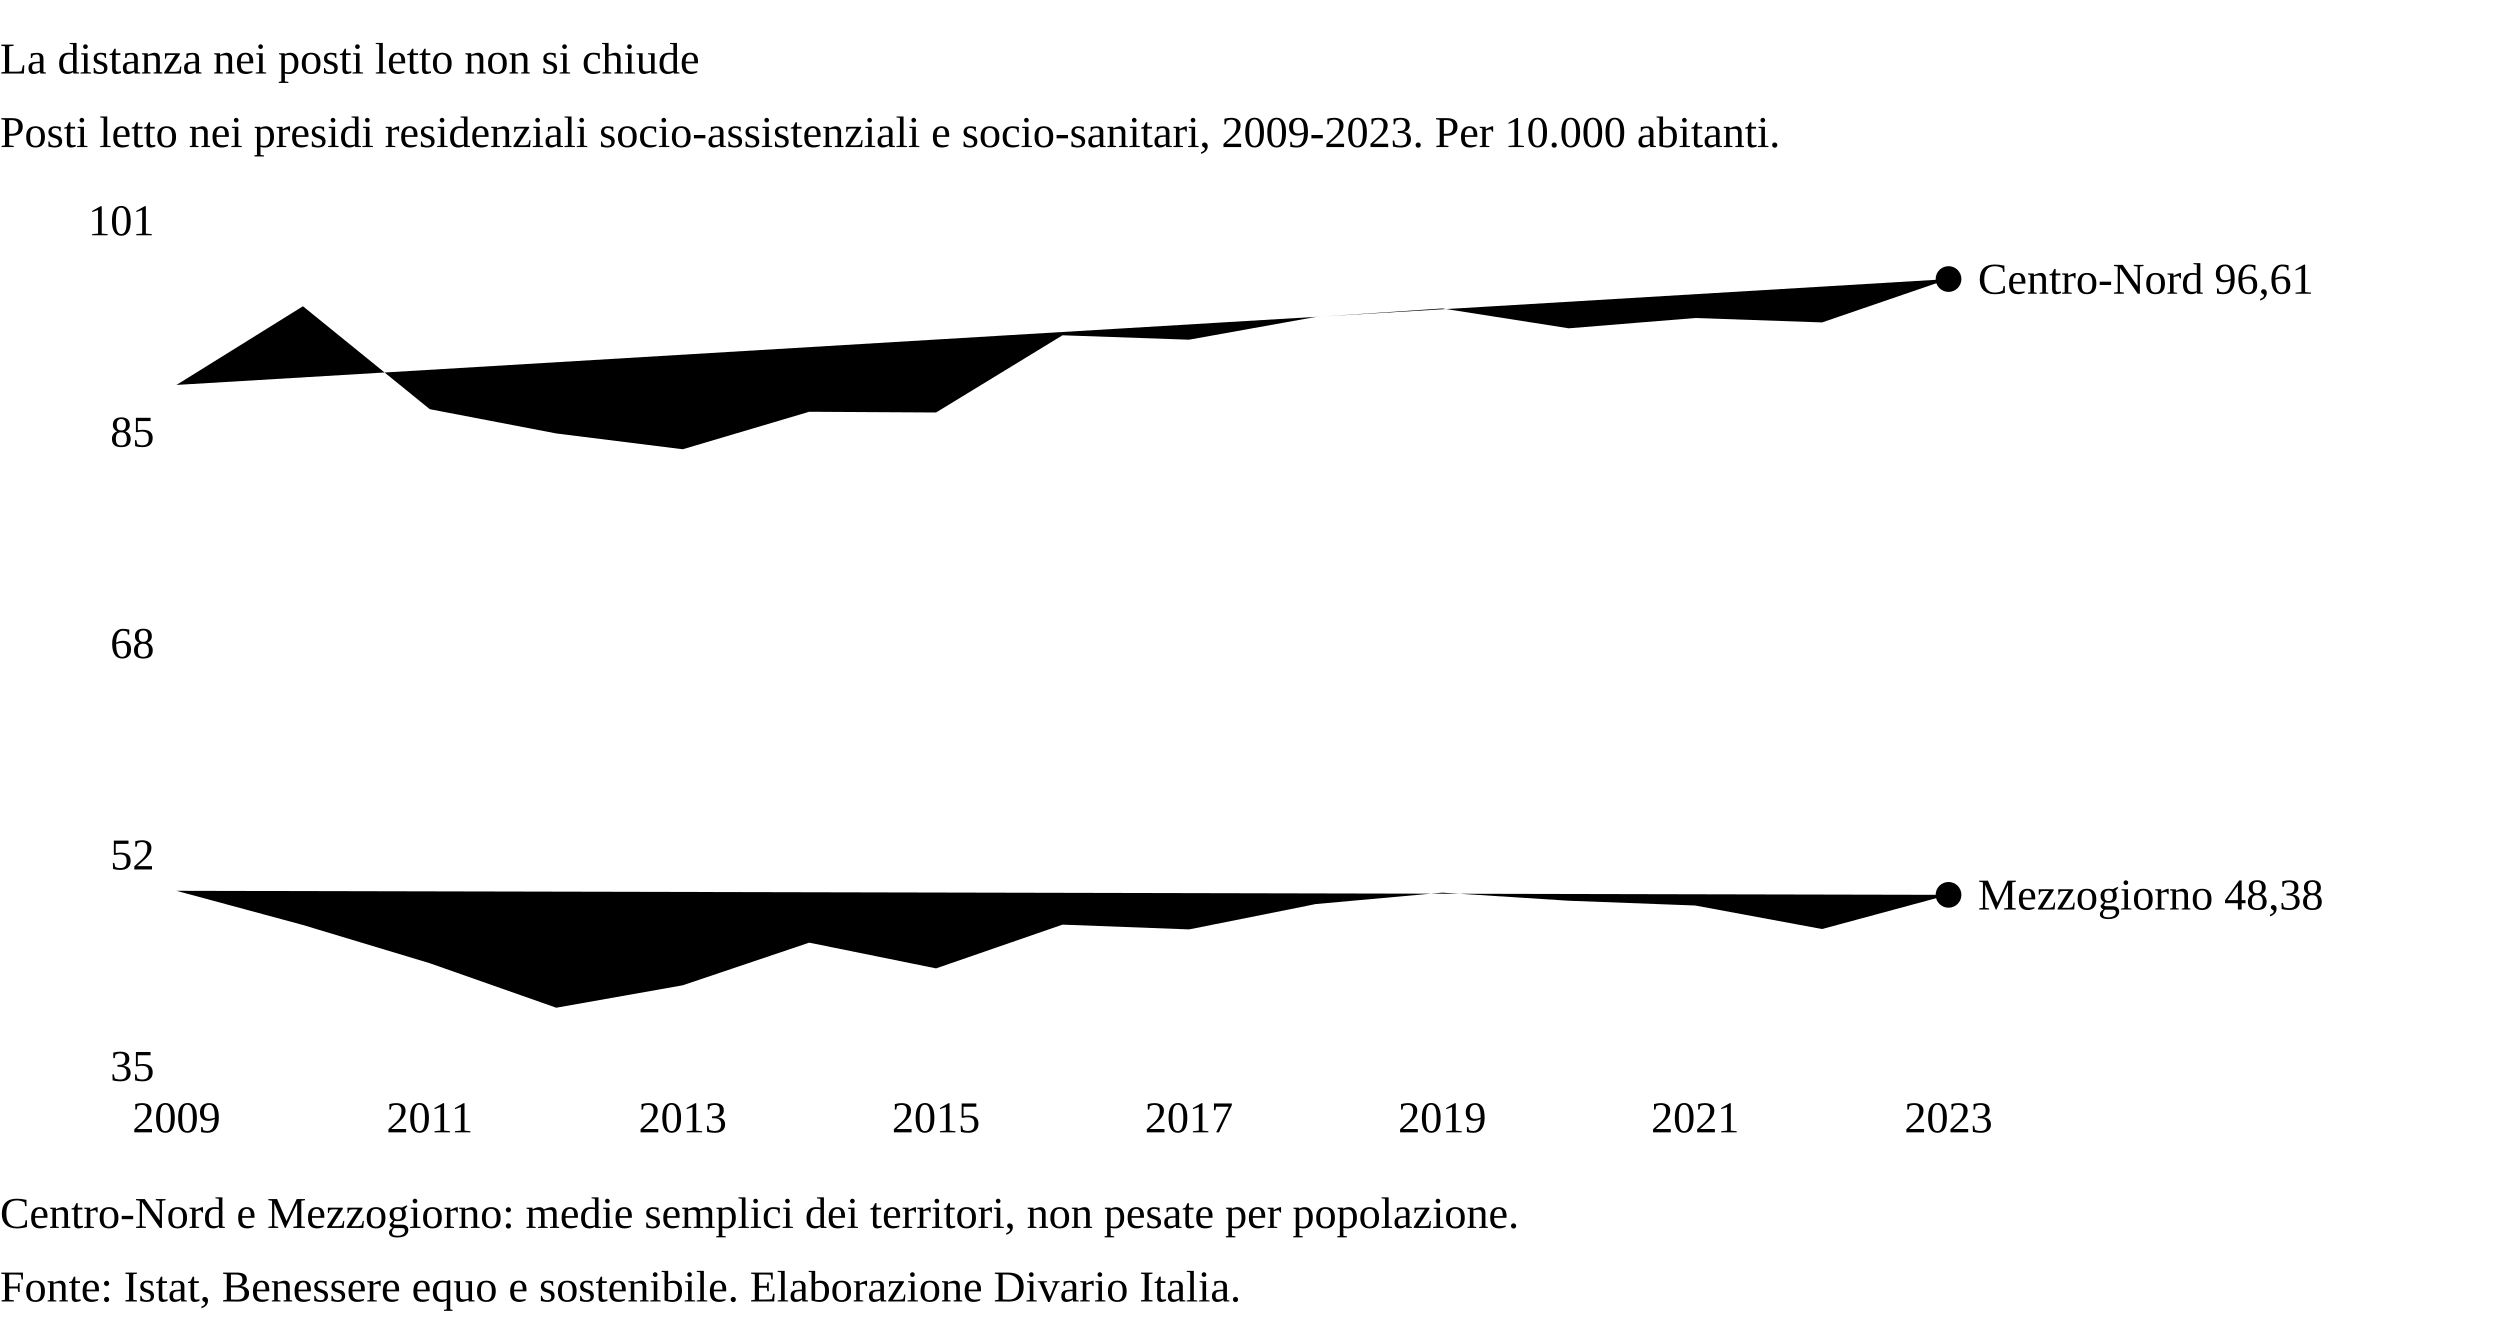
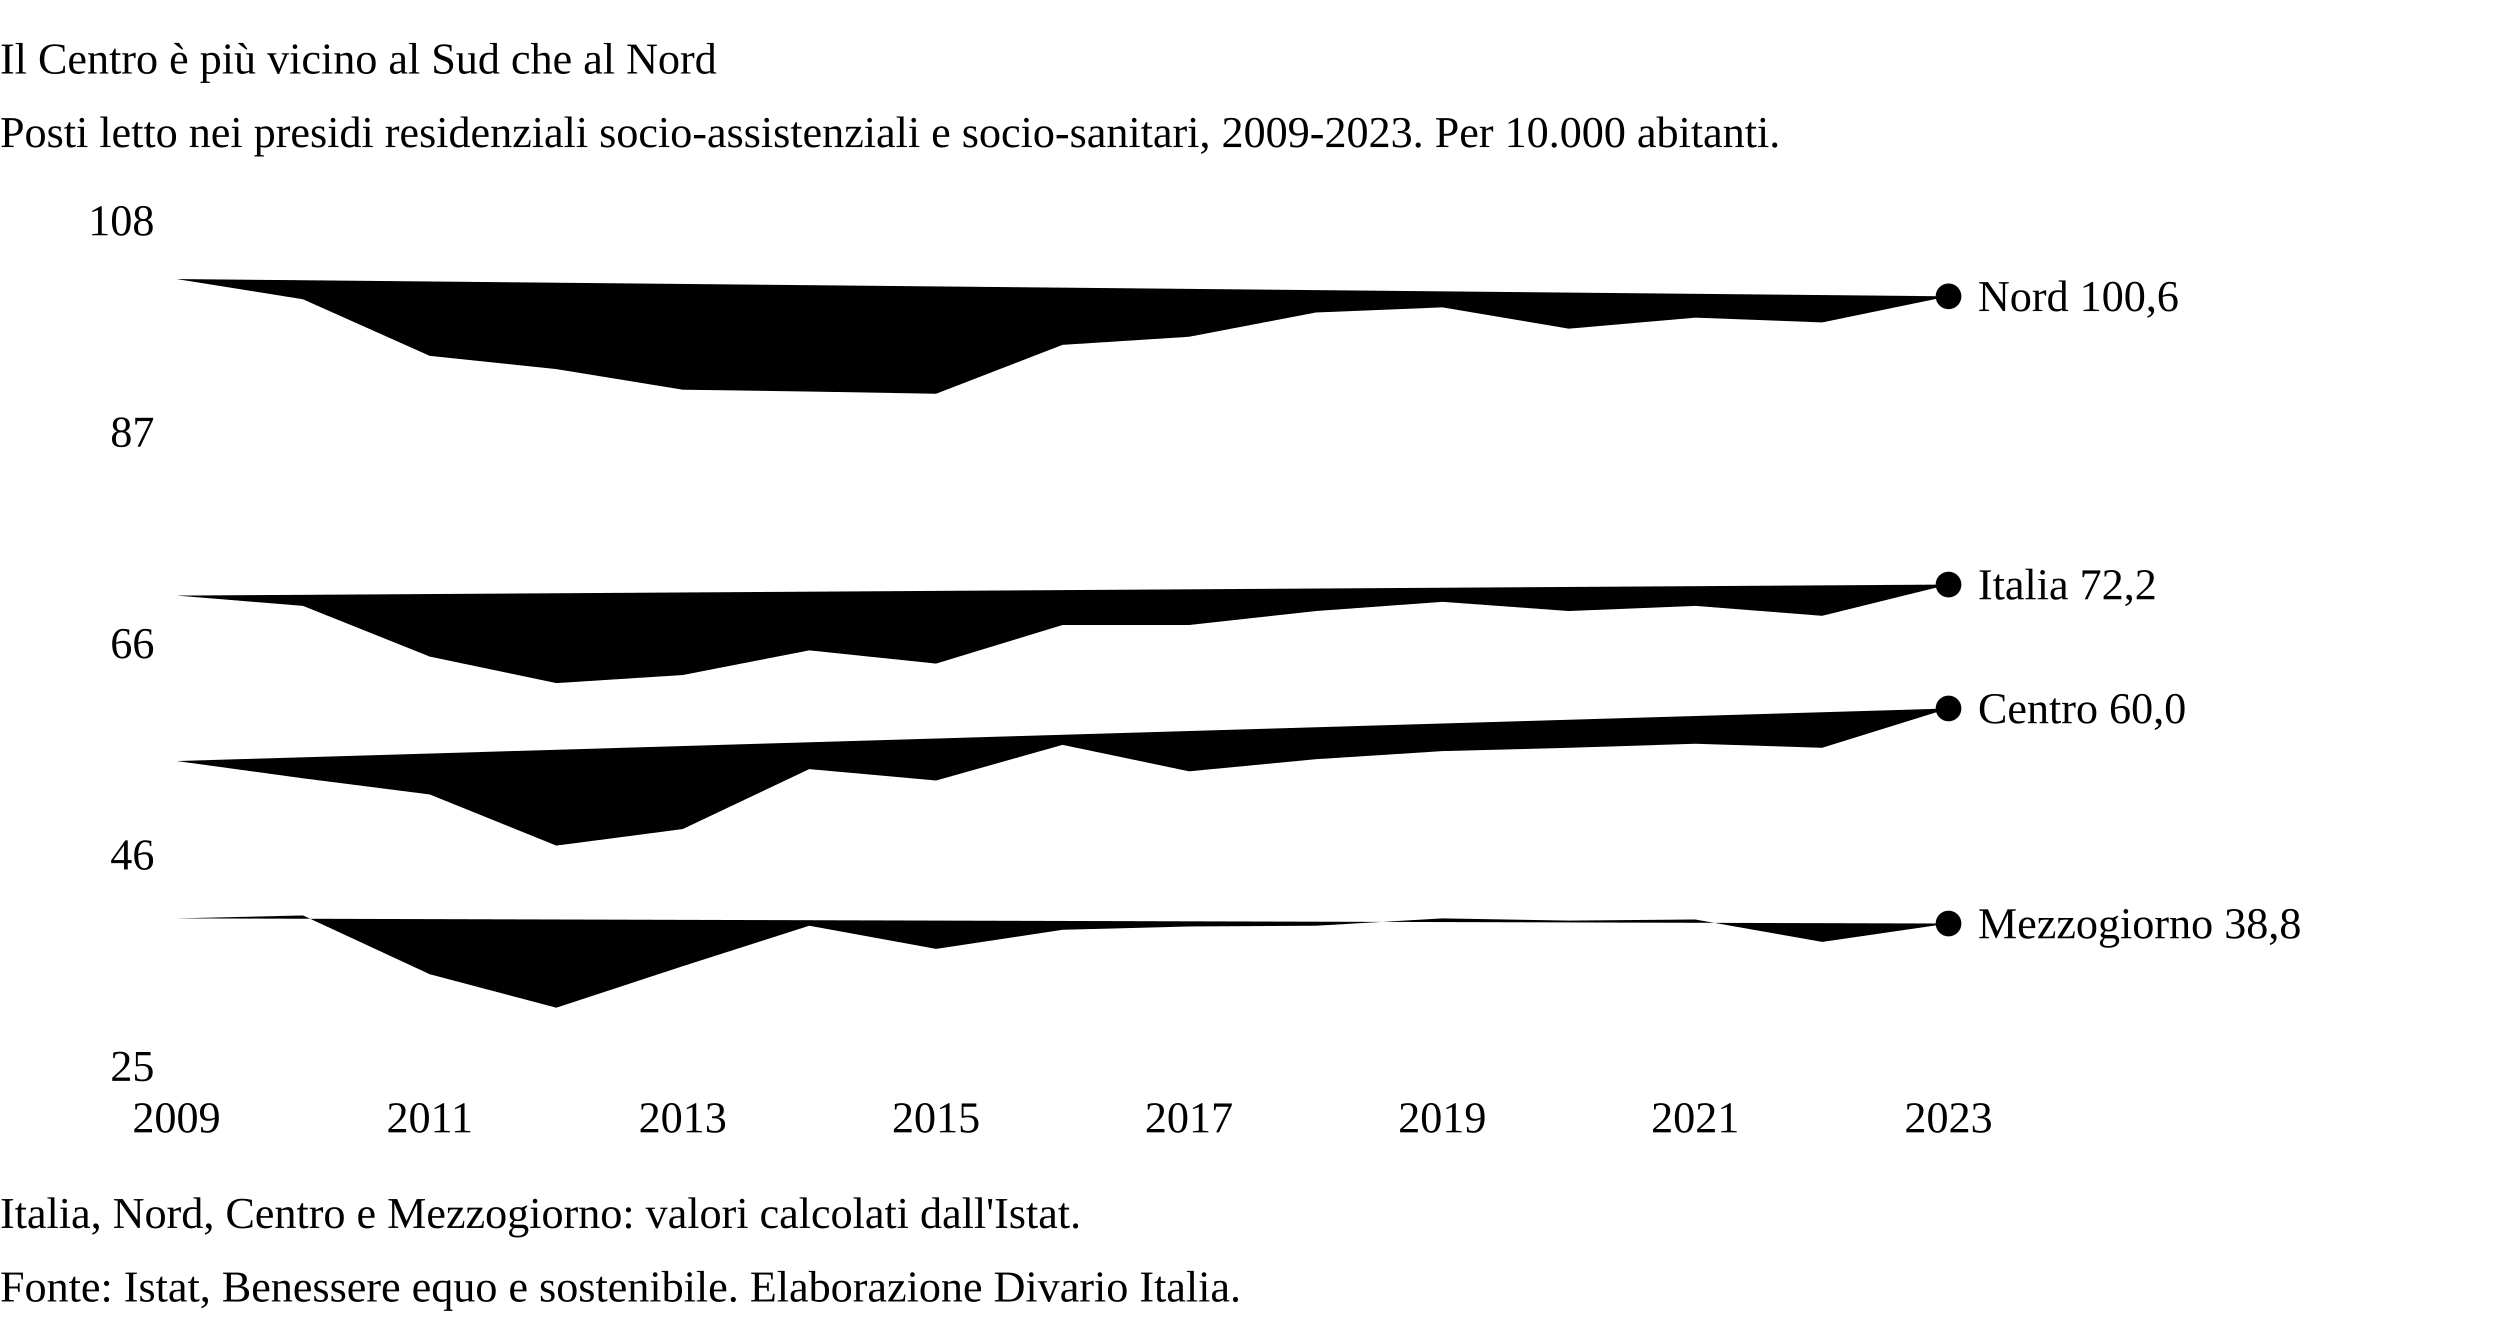
<svg xmlns="http://www.w3.org/2000/svg" class="fig" viewBox="0 0 680 360" role="img" aria-labelledby="fig-posti-letto-2009-2023-t fig-posti-letto-2009-2023-d">
-   <text class="fig__titolo" x="0" y="20">La distanza nei posti letto non si chiude</text>
+   <text class="fig__titolo" x="0" y="20">Il Centro è più vicino al Sud che al Nord</text>
  <text class="fig__sotto" x="0" y="40">Posti letto nei presidi residenziali socio-assistenziali e socio-sanitari, 2009-2023. Per 10.000 abitanti.</text>
  <line class="fig__griglia" x1="48" y1="290.0" x2="530" y2="290.0" />
-   <text class="fig__asse" x="42" y="294.0" text-anchor="end">35</text>
+   <text class="fig__asse" x="42" y="294.0" text-anchor="end">25</text>
  <line class="fig__griglia" x1="48" y1="232.5" x2="530" y2="232.5" />
-   <text class="fig__asse" x="42" y="236.5" text-anchor="end">52</text>
+   <text class="fig__asse" x="42" y="236.5" text-anchor="end">46</text>
  <line class="fig__griglia" x1="48" y1="175.0" x2="530" y2="175.0" />
-   <text class="fig__asse" x="42" y="179.0" text-anchor="end">68</text>
+   <text class="fig__asse" x="42" y="179.0" text-anchor="end">66</text>
  <line class="fig__griglia" x1="48" y1="117.5" x2="530" y2="117.5" />
-   <text class="fig__asse" x="42" y="121.5" text-anchor="end">85</text>
+   <text class="fig__asse" x="42" y="121.5" text-anchor="end">87</text>
  <line class="fig__griglia" x1="48" y1="60.0" x2="530" y2="60.0" />
-   <text class="fig__asse" x="42" y="64.0" text-anchor="end">101</text>
+   <text class="fig__asse" x="42" y="64.0" text-anchor="end">108</text>
  <text class="fig__asse" x="48.0" y="308" text-anchor="middle">2009</text>
  <text class="fig__asse" x="116.9" y="308" text-anchor="middle">2011</text>
  <text class="fig__asse" x="185.7" y="308" text-anchor="middle">2013</text>
  <text class="fig__asse" x="254.6" y="308" text-anchor="middle">2015</text>
  <text class="fig__asse" x="323.4" y="308" text-anchor="middle">2017</text>
  <text class="fig__asse" x="392.3" y="308" text-anchor="middle">2019</text>
  <text class="fig__asse" x="461.1" y="308" text-anchor="middle">2021</text>
  <text class="fig__asse" x="530.0" y="308" text-anchor="middle">2023</text>
-   <polyline class="fig__linea fig__linea--cn" points="48.0,104.7 82.4,83.3 116.9,111.3 151.3,117.9 185.7,122.2 220.1,112.0 254.6,112.2 289.0,91.2 323.4,92.4 357.9,86.2 392.3,83.9 426.7,89.3 461.1,86.5 495.6,87.7 530.0,75.9" />
-   <circle class="fig__punto fig__punto--cn" cx="530.0" cy="75.9" r="3.5" />
-   <polyline class="fig__linea fig__linea--mz" points="48.0,242.3 82.4,251.6 116.9,262.0 151.3,274.1 185.7,268.0 220.1,256.4 254.6,263.4 289.0,251.5 323.4,252.8 357.9,245.9 392.3,242.8 426.7,245.0 461.1,246.3 495.6,252.7 530.0,243.4" />
-   <circle class="fig__punto fig__punto--mz" cx="530.0" cy="243.4" r="3.5" />
-   <text class="fig__etichetta fig__etichetta--cn" x="538.0" y="79.9">Centro-Nord 96,61</text>
-   <text class="fig__etichetta fig__etichetta--mz" x="538.0" y="247.4">Mezzogiorno 48,38</text>
-   <text class="fig__nota" x="0" y="334">Centro-Nord e Mezzogiorno: medie semplici dei territori, non pesate per popolazione.</text>
+   <polyline class="fig__linea fig__linea--nord" points="48.0,75.9 82.4,81.4 116.9,96.8 151.3,100.4 185.7,106.0 220.1,106.5 254.6,107.1 289.0,93.8 323.4,91.6 357.9,85.0 392.3,83.6 426.7,89.4 461.1,86.4 495.6,87.7 530.0,80.6" />
+   <circle class="fig__punto fig__punto--nord" cx="530.0" cy="80.6" r="3.5" />
+   <polyline class="fig__linea fig__linea--centro" points="48.0,207.0 82.4,211.7 116.9,216.1 151.3,230.0 185.7,225.5 220.1,209.2 254.6,212.3 289.0,202.6 323.4,209.8 357.9,206.5 392.3,204.3 426.7,203.4 461.1,202.3 495.6,203.4 530.0,192.7" />
+   <circle class="fig__punto fig__punto--centro" cx="530.0" cy="192.7" r="3.5" />
+   <polyline class="fig__linea fig__linea--mz" points="48.0,249.8 82.4,249.0 116.9,265.0 151.3,274.1 185.7,262.8 220.1,251.8 254.6,258.1 289.0,252.9 323.4,252.0 357.9,251.8 392.3,249.8 426.7,250.4 461.1,250.1 495.6,256.2 530.0,251.2" />
+   <circle class="fig__punto fig__punto--mz" cx="530.0" cy="251.2" r="3.5" />
+   <polyline class="fig__linea fig__linea--it" points="48.0,162.0 82.4,164.8 116.9,178.6 151.3,185.8 185.7,183.6 220.1,176.9 254.6,180.5 289.0,170.0 323.4,170.0 357.9,166.2 392.3,163.7 426.7,166.2 461.1,164.8 495.6,167.5 530.0,159.0" />
+   <circle class="fig__punto fig__punto--it" cx="530.0" cy="159.0" r="3.5" />
+   <text class="fig__etichetta fig__etichetta--nord" x="538.0" y="84.6">Nord 100,6</text>
+   <text class="fig__etichetta fig__etichetta--it" x="538.0" y="163.0">Italia 72,2</text>
+   <text class="fig__etichetta fig__etichetta--centro" x="538.0" y="196.7">Centro 60,0</text>
+   <text class="fig__etichetta fig__etichetta--mz" x="538.0" y="255.2">Mezzogiorno 38,8</text>
+   <text class="fig__nota" x="0" y="334">Italia, Nord, Centro e Mezzogiorno: valori calcolati dall'Istat.</text>
  <text class="fig__fonte" x="0" y="354">Fonte: Istat, Benessere equo e sostenibile. Elaborazione Divario Italia.</text>
</svg>
